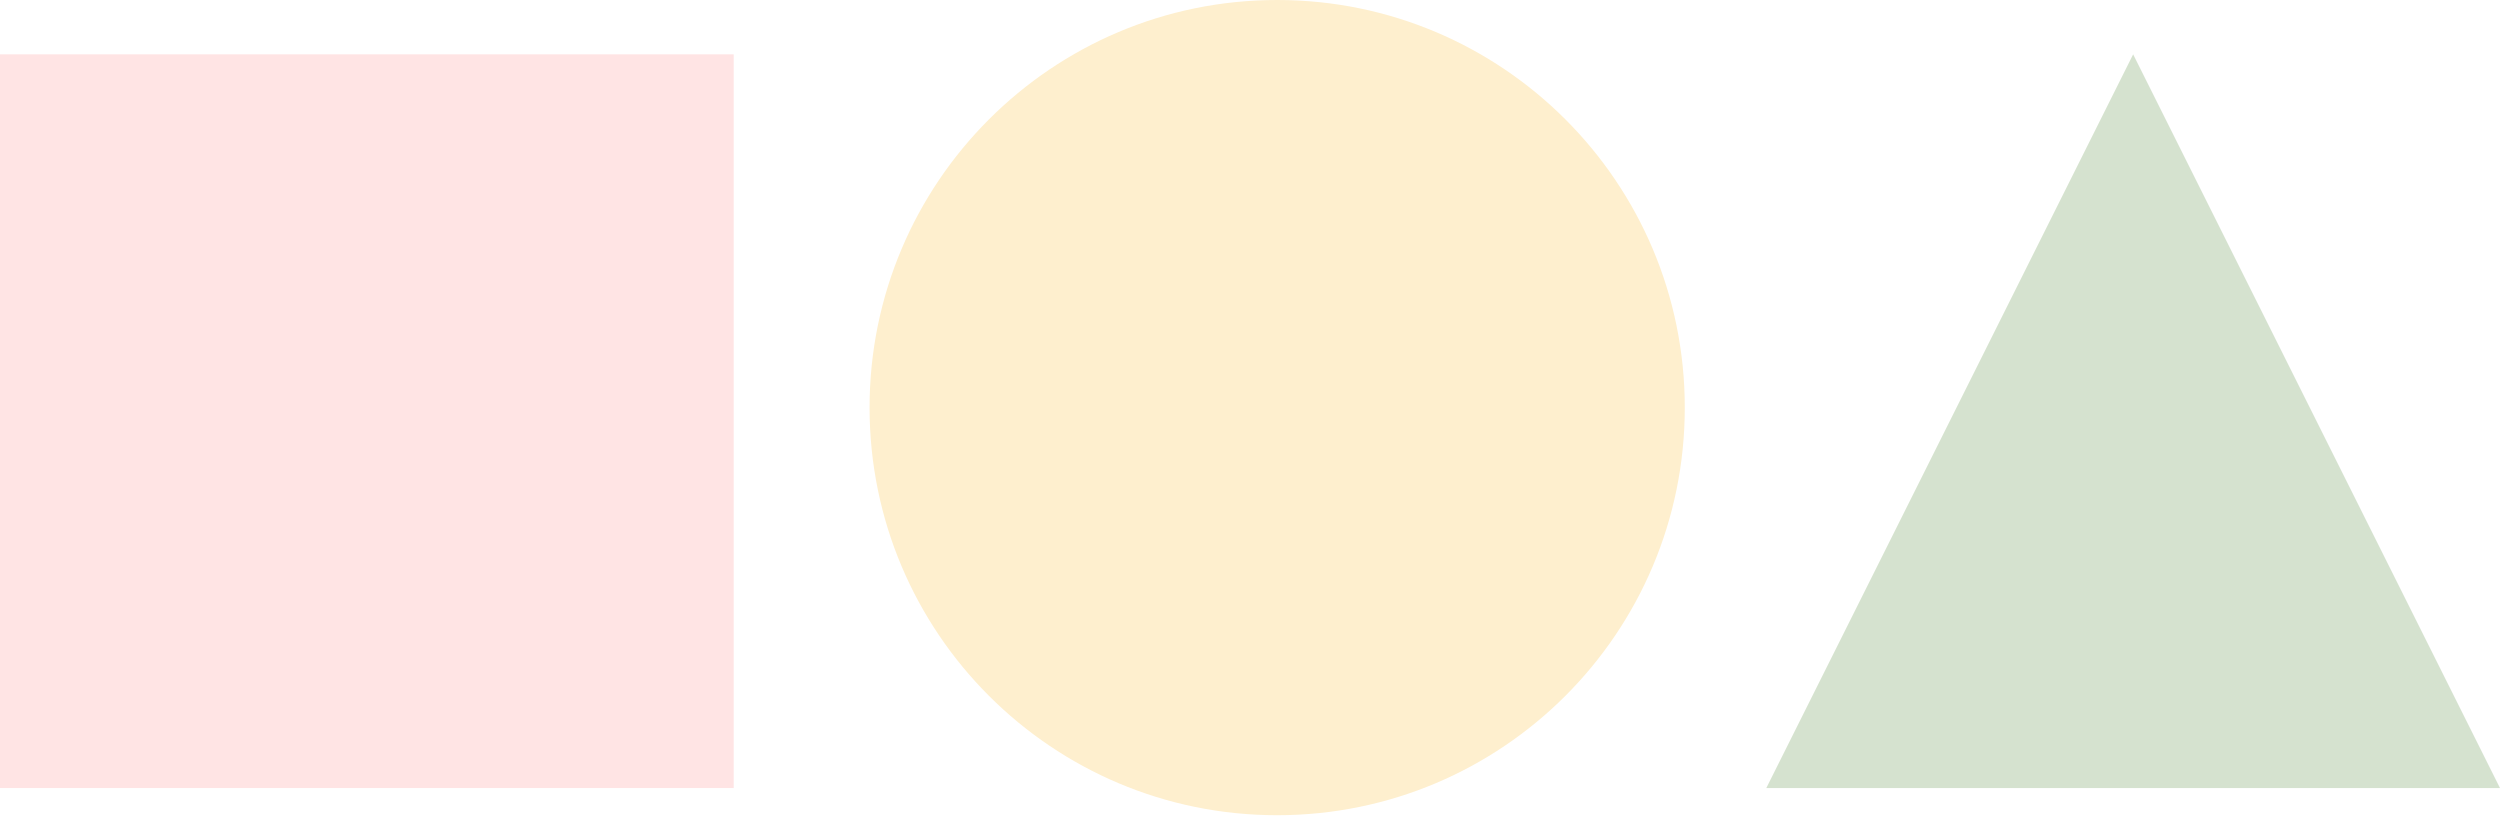
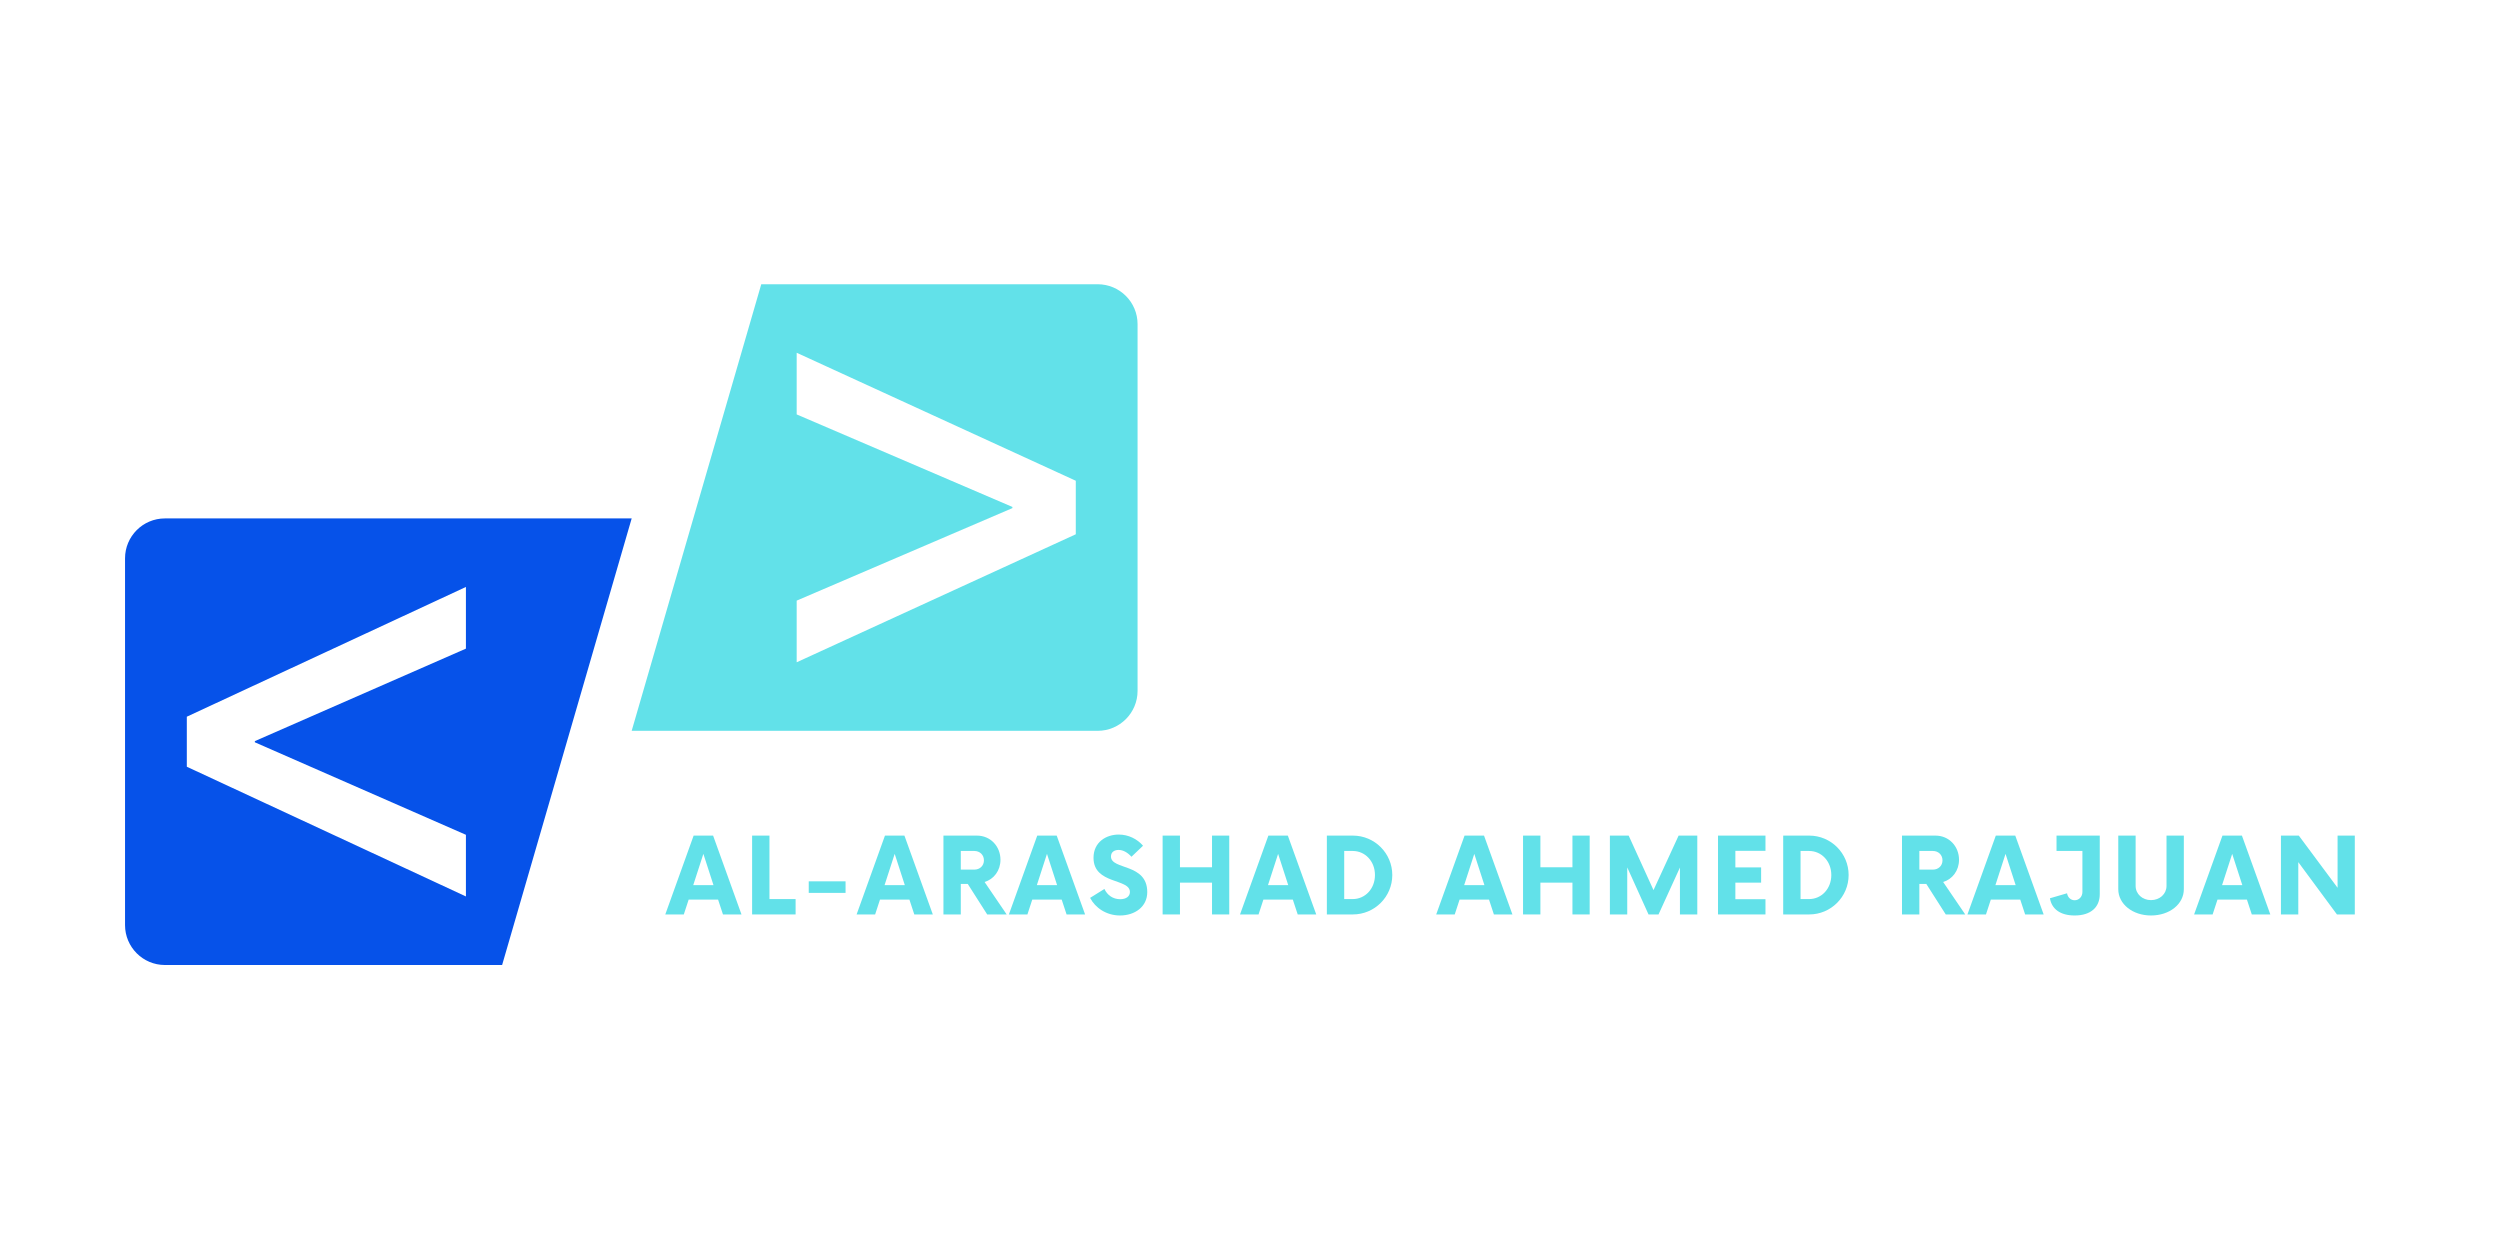
- <svg xmlns="http://www.w3.org/2000/svg" width="92px" height="30px" viewBox="0 0 92 30" version="1.1">
-   <defs />
-   <g id="Landing-Page" stroke="none" stroke-width="1" fill="none" fill-rule="evenodd" transform="translate(-29, -22)">
-     <g id="logo" transform="translate(29, 22)">
-       <circle id="Oval" fill="#FEEFCE" cx="47" cy="15" r="15" />
-       <rect id="Rectangle-2" fill="#FFE4E4" x="0" y="2" width="27" height="27" />
-       <polygon id="Triangle" fill="#D5E2CF" points="78.5 2 92 29 65 29" />
+ <svg xmlns="http://www.w3.org/2000/svg" width="300" viewBox="0 0 300 150" height="150" version="1.0">
+   <defs>
+     <clipPath id="a">
+       <path d="M 15 62 L 76 62 L 76 115.836 L 15 115.836 Z M 15 62" />
+     </clipPath>
+     <clipPath id="b">
+       <path d="M 75 34.086 L 136.5 34.086 L 136.5 88 L 75 88 Z M 75 34.086" />
+     </clipPath>
+   </defs>
+   <g clip-path="url(#a)">
+     <path fill="#0652E9" d="M 55.91 100.176 L 55.91 107.574 L 22.418 92.008 L 22.418 86.004 L 55.91 70.434 L 55.91 77.836 L 30.582 88.934 L 30.582 89.074 Z M 75.801 62.211 L 19.793 62.211 C 17.148 62.211 15.004 64.355 15.004 67.004 L 15.004 111.008 C 15.004 113.652 17.148 115.801 19.793 115.801 L 60.254 115.801 L 75.801 62.211" />
+   </g>
+   <g clip-path="url(#b)">
+     <path fill="#62E1E9" d="M 129.094 64.113 L 95.602 79.473 L 95.602 72.074 L 121.488 60.973 L 121.488 60.832 L 95.602 49.73 L 95.602 42.332 L 129.094 57.691 Z M 91.352 34.109 L 75.801 87.699 L 131.719 87.699 C 134.363 87.699 136.508 85.551 136.508 82.906 L 136.508 38.898 C 136.508 36.254 134.363 34.109 131.719 34.109 L 91.352 34.109" />
+   </g>
+   <g fill="#62E1E9">
+     <g>
+       <g>
+         <path d="M 6.719 0 L 8.941 0 L 5.535 -9.461 L 3.199 -9.461 L -0.203 0 L 2.02 0 L 2.602 -1.781 L 6.133 -1.781 Z M 3.152 -3.516 L 4.367 -7.27 L 5.582 -3.516 Z M 3.152 -3.516" transform="translate(80.037 109.733)" />
+       </g>
+     </g>
+   </g>
+   <g fill="#62E1E9">
+     <g>
+       <g>
+         <path d="M 3.012 -1.844 L 3.012 -9.461 L 0.93 -9.461 L 0.93 0 L 6.148 0 L 6.148 -1.844 Z M 3.012 -1.844" transform="translate(89.324 109.733)" />
+       </g>
+     </g>
+   </g>
+   <g fill="#62E1E9">
+     <g>
+       <g>
+         <path d="M 0.992 -2.586 L 5.41 -2.586 L 5.41 -3.973 L 0.992 -3.973 Z M 0.992 -2.586" transform="translate(96.057 109.733)" />
+       </g>
+     </g>
+   </g>
+   <g fill="#62E1E9">
+     <g>
+       <g>
+         <path d="M 6.719 0 L 8.941 0 L 5.535 -9.461 L 3.199 -9.461 L -0.203 0 L 2.02 0 L 2.602 -1.781 L 6.133 -1.781 Z M 3.152 -3.516 L 4.367 -7.27 L 5.582 -3.516 Z M 3.152 -3.516" transform="translate(102.996 109.733)" />
+       </g>
+     </g>
+   </g>
+   <g fill="#62E1E9">
+     <g>
+       <g>
+         <path d="M 5.867 -3.895 C 6.984 -4.227 7.773 -5.266 7.773 -6.559 C 7.773 -8.168 6.574 -9.461 4.953 -9.461 L 0.93 -9.461 L 0.93 0 L 3.012 0 L 3.012 -3.66 L 3.848 -3.66 L 6.18 0 L 8.516 0 Z M 4.637 -5.379 L 3.012 -5.379 L 3.012 -7.617 L 4.637 -7.617 C 5.297 -7.617 5.789 -7.145 5.789 -6.496 C 5.789 -5.836 5.297 -5.379 4.637 -5.379 Z M 4.637 -5.379" transform="translate(112.283 109.733)" />
+       </g>
+     </g>
+   </g>
+   <g fill="#62E1E9">
+     <g>
+       <g>
+         <path d="M 6.719 0 L 8.941 0 L 5.535 -9.461 L 3.199 -9.461 L -0.203 0 L 2.02 0 L 2.602 -1.781 L 6.133 -1.781 Z M 3.152 -3.516 L 4.367 -7.27 L 5.582 -3.516 Z M 3.152 -3.516" transform="translate(121.27 109.733)" />
+       </g>
+     </g>
+   </g>
+   <g fill="#62E1E9">
+     <g>
+       <g>
+         <path d="M 3.848 0.125 C 5.613 0.125 7.113 -0.914 7.113 -2.68 C 7.113 -6.18 2.758 -5.312 2.758 -6.953 C 2.758 -7.488 3.168 -7.742 3.676 -7.742 C 4.211 -7.742 4.746 -7.441 5.219 -6.922 L 6.605 -8.246 C 5.914 -9.051 4.855 -9.586 3.691 -9.586 C 2.191 -9.586 0.664 -8.688 0.664 -6.797 C 0.664 -3.578 5.031 -4.352 5.031 -2.695 C 5.031 -2.176 4.59 -1.828 3.863 -1.828 C 2.996 -1.828 2.316 -2.316 1.973 -3.059 L 0.254 -1.988 C 0.867 -0.805 2.191 0.125 3.848 0.125 Z M 3.848 0.125" transform="translate(130.558 109.733)" />
+       </g>
+     </g>
+   </g>
+   <g fill="#62E1E9">
+     <g>
+       <g>
+         <path d="M 6.859 -9.461 L 6.859 -5.66 L 3.012 -5.66 L 3.012 -9.461 L 0.93 -9.461 L 0.93 0 L 3.012 0 L 3.012 -3.816 L 6.859 -3.816 L 6.859 0 L 8.926 0 L 8.926 -9.461 Z M 6.859 -9.461" transform="translate(138.584 109.733)" />
+       </g>
+     </g>
+   </g>
+   <g fill="#62E1E9">
+     <g>
+       <g>
+         <path d="M 6.719 0 L 8.941 0 L 5.535 -9.461 L 3.199 -9.461 L -0.203 0 L 2.02 0 L 2.602 -1.781 L 6.133 -1.781 Z M 3.152 -3.516 L 4.367 -7.27 L 5.582 -3.516 Z M 3.152 -3.516" transform="translate(149.006 109.733)" />
+       </g>
+     </g>
+   </g>
+   <g fill="#62E1E9">
+     <g>
+       <g>
+         <path d="M 0.93 0 L 4.051 0 C 6.656 0 8.781 -2.113 8.781 -4.73 C 8.781 -7.348 6.656 -9.461 4.051 -9.461 L 0.93 -9.461 Z M 3.012 -1.844 L 3.012 -7.617 L 4.035 -7.617 C 5.535 -7.617 6.703 -6.371 6.703 -4.73 C 6.703 -3.09 5.535 -1.844 4.035 -1.844 Z M 3.012 -1.844" transform="translate(158.293 109.733)" />
+       </g>
+     </g>
+   </g>
+   <g fill="#62E1E9">
+     <g>
+       <g>
+         <path d="M 6.719 0 L 8.941 0 L 5.535 -9.461 L 3.199 -9.461 L -0.203 0 L 2.02 0 L 2.602 -1.781 L 6.133 -1.781 Z M 3.152 -3.516 L 4.367 -7.27 L 5.582 -3.516 Z M 3.152 -3.516" transform="translate(172.548 109.733)" />
+       </g>
+     </g>
+   </g>
+   <g fill="#62E1E9">
+     <g>
+       <g>
+         <path d="M 6.859 -9.461 L 6.859 -5.66 L 3.012 -5.66 L 3.012 -9.461 L 0.93 -9.461 L 0.93 0 L 3.012 0 L 3.012 -3.816 L 6.859 -3.816 L 6.859 0 L 8.926 0 L 8.926 -9.461 Z M 6.859 -9.461" transform="translate(181.835 109.733)" />
+       </g>
+     </g>
+   </g>
+   <g fill="#62E1E9">
+     <g>
+       <g>
+         <path d="M 9.176 -9.461 L 6.164 -2.918 L 3.184 -9.461 L 0.93 -9.461 L 0.93 0 L 3.012 0 L 3.012 -5.645 L 5.566 0 L 6.766 0 L 9.336 -5.629 L 9.336 0 L 11.418 0 L 11.418 -9.461 Z M 9.176 -9.461" transform="translate(192.257 109.733)" />
+       </g>
+     </g>
+   </g>
+   <g fill="#62E1E9">
+     <g>
+       <g>
+         <path d="M 6.703 -7.633 L 6.703 -9.461 L 1.008 -9.461 L 1.008 0 L 6.703 0 L 6.703 -1.828 L 3.09 -1.828 L 3.09 -3.816 L 6.18 -3.816 L 6.18 -5.645 L 3.09 -5.645 L 3.09 -7.633 Z M 6.703 -7.633" transform="translate(205.154 109.733)" />
+       </g>
+     </g>
+   </g>
+   <g fill="#62E1E9">
+     <g>
+       <g>
+         <path d="M 0.93 0 L 4.051 0 C 6.656 0 8.781 -2.113 8.781 -4.73 C 8.781 -7.348 6.656 -9.461 4.051 -9.461 L 0.93 -9.461 Z M 3.012 -1.844 L 3.012 -7.617 L 4.035 -7.617 C 5.535 -7.617 6.703 -6.371 6.703 -4.73 C 6.703 -3.09 5.535 -1.844 4.035 -1.844 Z M 3.012 -1.844" transform="translate(213.054 109.733)" />
+       </g>
+     </g>
+   </g>
+   <g fill="#62E1E9">
+     <g>
+       <g>
+         <path d="M 5.867 -3.895 C 6.984 -4.227 7.773 -5.266 7.773 -6.559 C 7.773 -8.168 6.574 -9.461 4.953 -9.461 L 0.93 -9.461 L 0.93 0 L 3.012 0 L 3.012 -3.66 L 3.848 -3.66 L 6.18 0 L 8.516 0 Z M 4.637 -5.379 L 3.012 -5.379 L 3.012 -7.617 L 4.637 -7.617 C 5.297 -7.617 5.789 -7.145 5.789 -6.496 C 5.789 -5.836 5.297 -5.379 4.637 -5.379 Z M 4.637 -5.379" transform="translate(227.31 109.733)" />
+       </g>
+     </g>
+   </g>
+   <g fill="#62E1E9">
+     <g>
+       <g>
+         <path d="M 6.719 0 L 8.941 0 L 5.535 -9.461 L 3.199 -9.461 L -0.203 0 L 2.02 0 L 2.602 -1.781 L 6.133 -1.781 Z M 3.152 -3.516 L 4.367 -7.27 L 5.582 -3.516 Z M 3.152 -3.516" transform="translate(236.297 109.733)" />
+       </g>
+     </g>
+   </g>
+   <g fill="#62E1E9">
+     <g>
+       <g>
+         <path d="M 6.387 -9.461 L 1.199 -9.461 L 1.199 -7.617 L 4.305 -7.617 L 4.305 -2.695 C 4.305 -2.129 3.895 -1.703 3.375 -1.703 C 2.902 -1.703 2.539 -2.051 2.461 -2.539 L 0.41 -1.941 C 0.613 -0.664 1.641 0.125 3.375 0.125 C 5.312 0.125 6.387 -0.867 6.387 -2.43 Z M 6.387 -9.461" transform="translate(245.584 109.733)" />
+       </g>
+     </g>
+   </g>
+   <g fill="#62E1E9">
+     <g>
+       <g>
+         <path d="M 4.809 0.125 C 7.047 0.125 8.75 -1.246 8.75 -3.027 L 8.75 -9.461 L 6.672 -9.461 L 6.672 -3.422 C 6.672 -2.461 5.867 -1.719 4.809 -1.719 C 3.77 -1.719 2.965 -2.461 2.965 -3.422 L 2.965 -9.461 L 0.883 -9.461 L 0.883 -3.027 C 0.883 -1.246 2.602 0.125 4.809 0.125 Z M 4.809 0.125" transform="translate(253.31 109.733)" />
+       </g>
+     </g>
+   </g>
+   <g fill="#62E1E9">
+     <g>
+       <g>
+         <path d="M 6.719 0 L 8.941 0 L 5.535 -9.461 L 3.199 -9.461 L -0.203 0 L 2.02 0 L 2.602 -1.781 L 6.133 -1.781 Z M 3.152 -3.516 L 4.367 -7.27 L 5.582 -3.516 Z M 3.152 -3.516" transform="translate(263.496 109.733)" />
+       </g>
+     </g>
+   </g>
+   <g fill="#62E1E9">
+     <g>
+       <g>
+         <path d="M 7.727 -9.461 L 7.727 -3.199 L 3.074 -9.461 L 0.93 -9.461 L 0.93 0 L 3.012 0 L 3.012 -6.277 L 7.648 0 L 9.793 0 L 9.793 -9.461 Z M 7.727 -9.461" transform="translate(272.783 109.733)" />
+       </g>
    </g>
  </g>
</svg>
